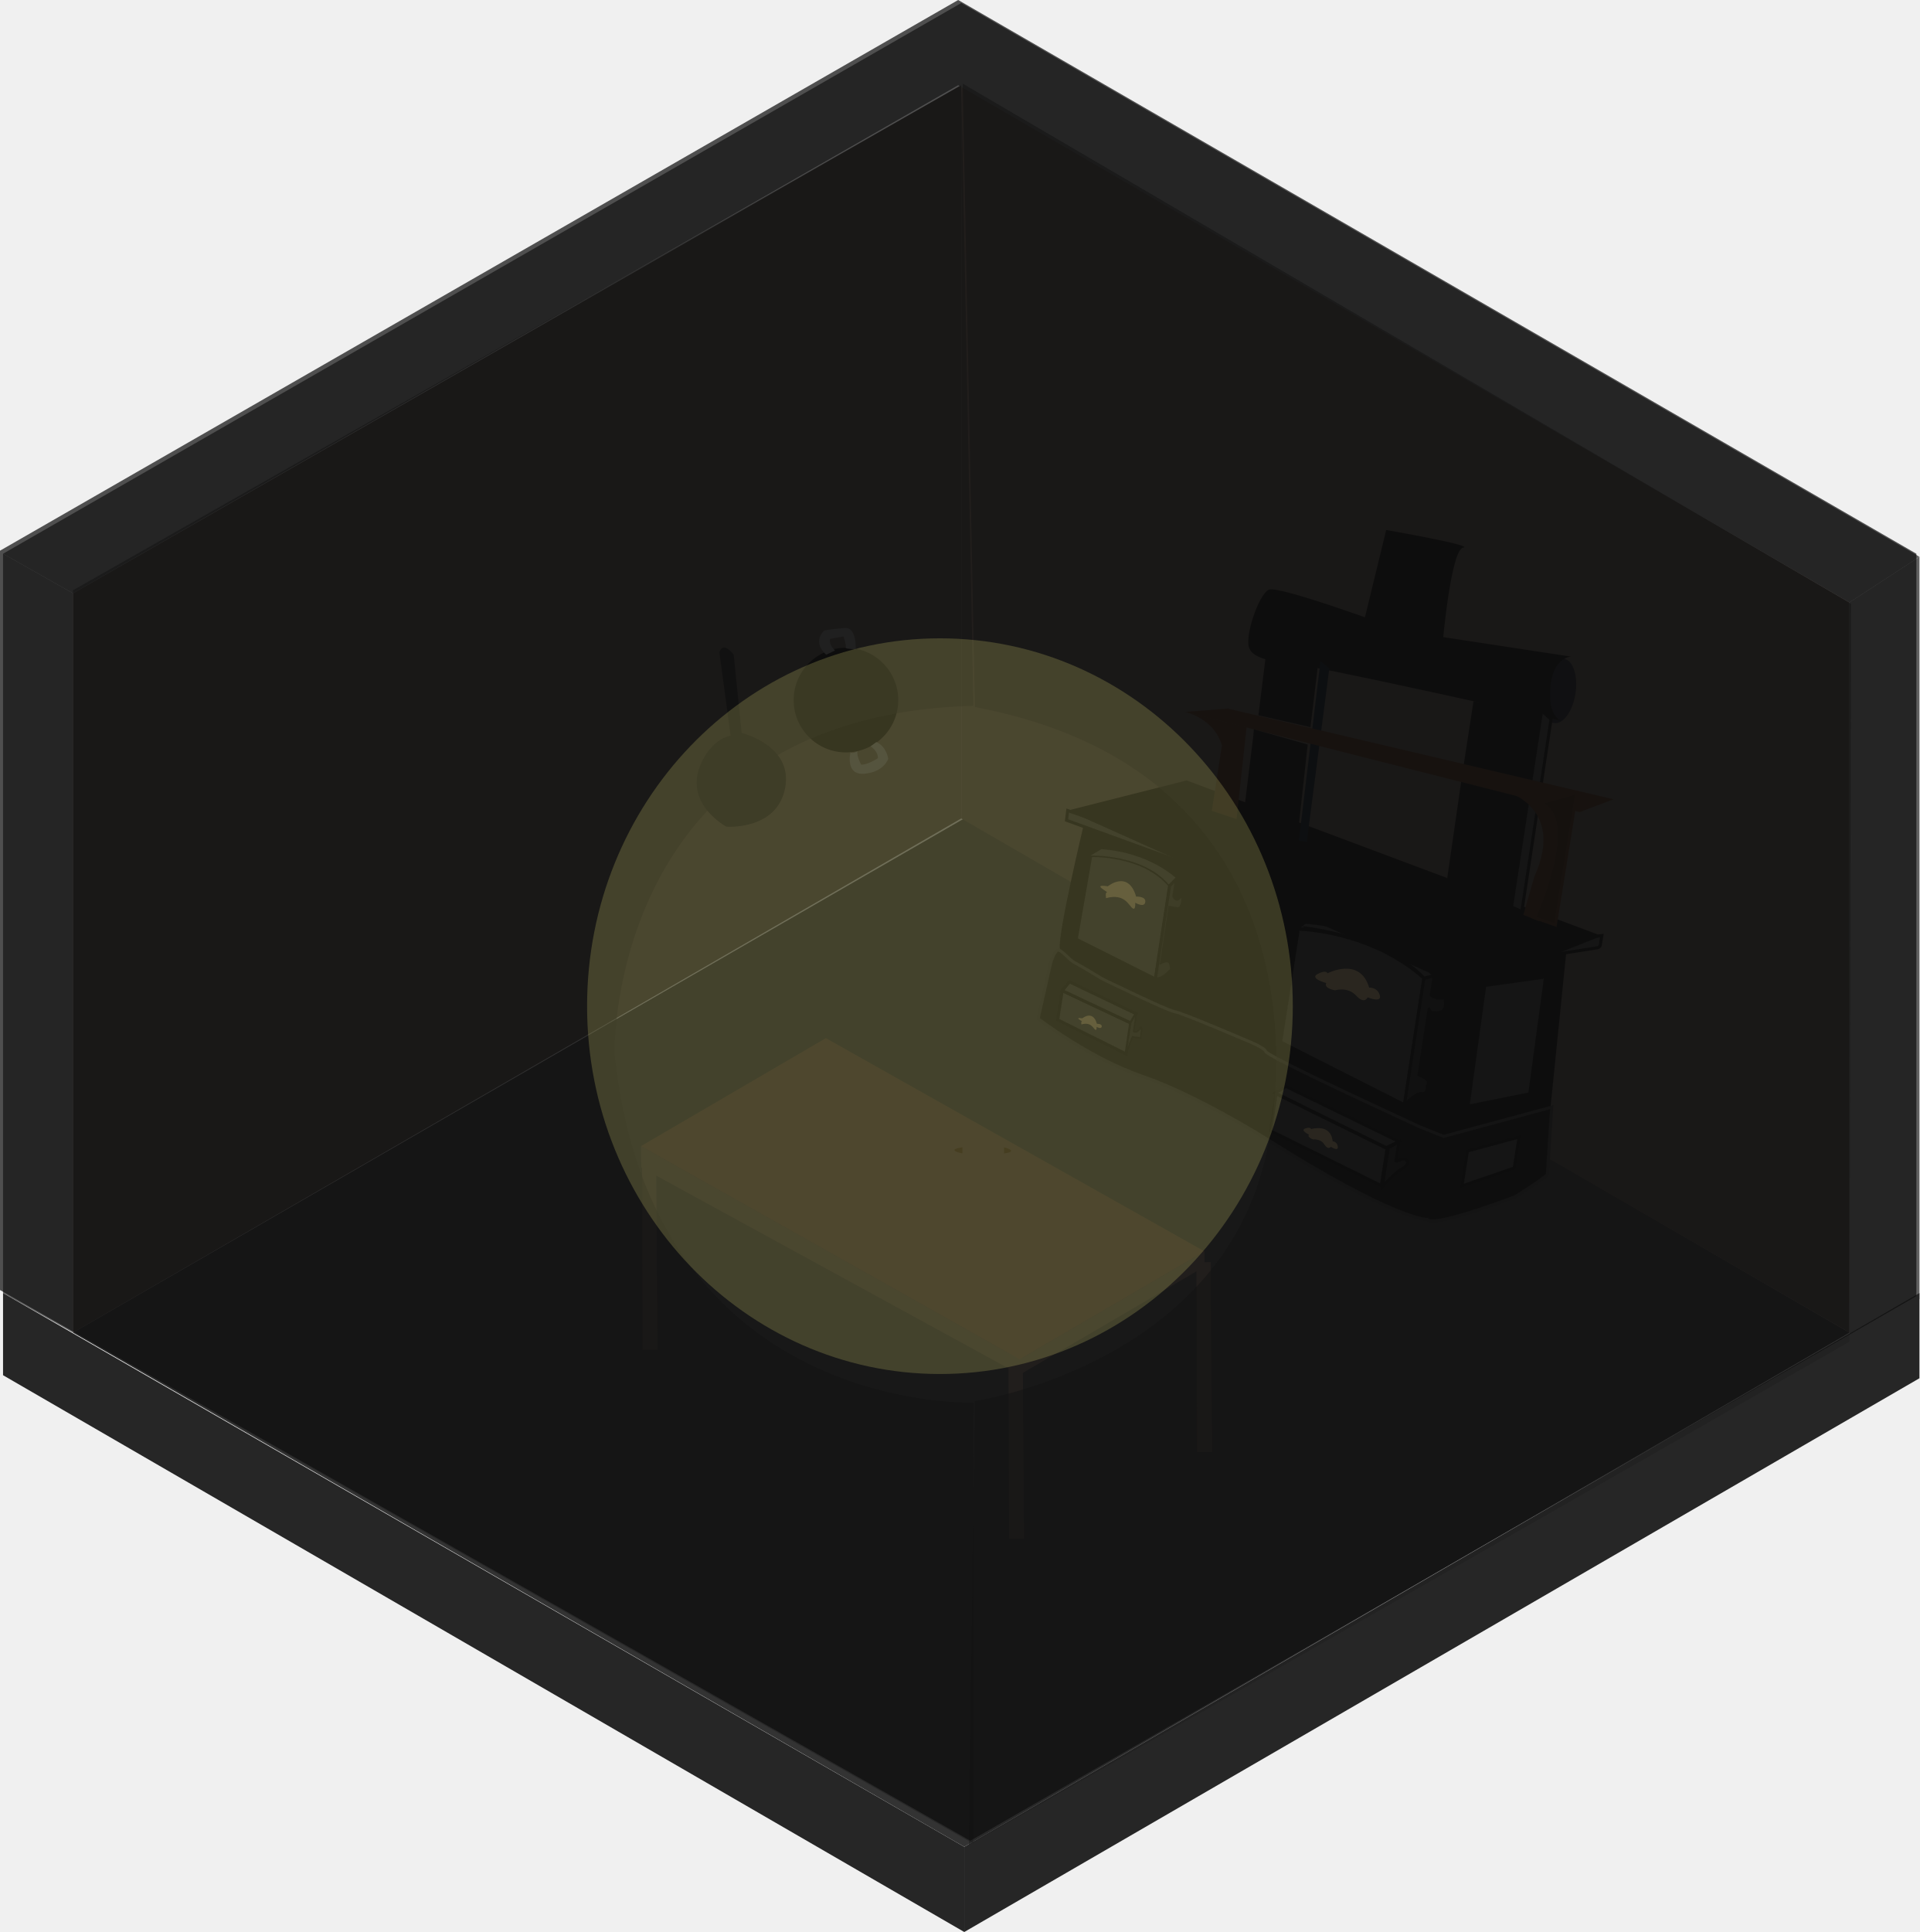
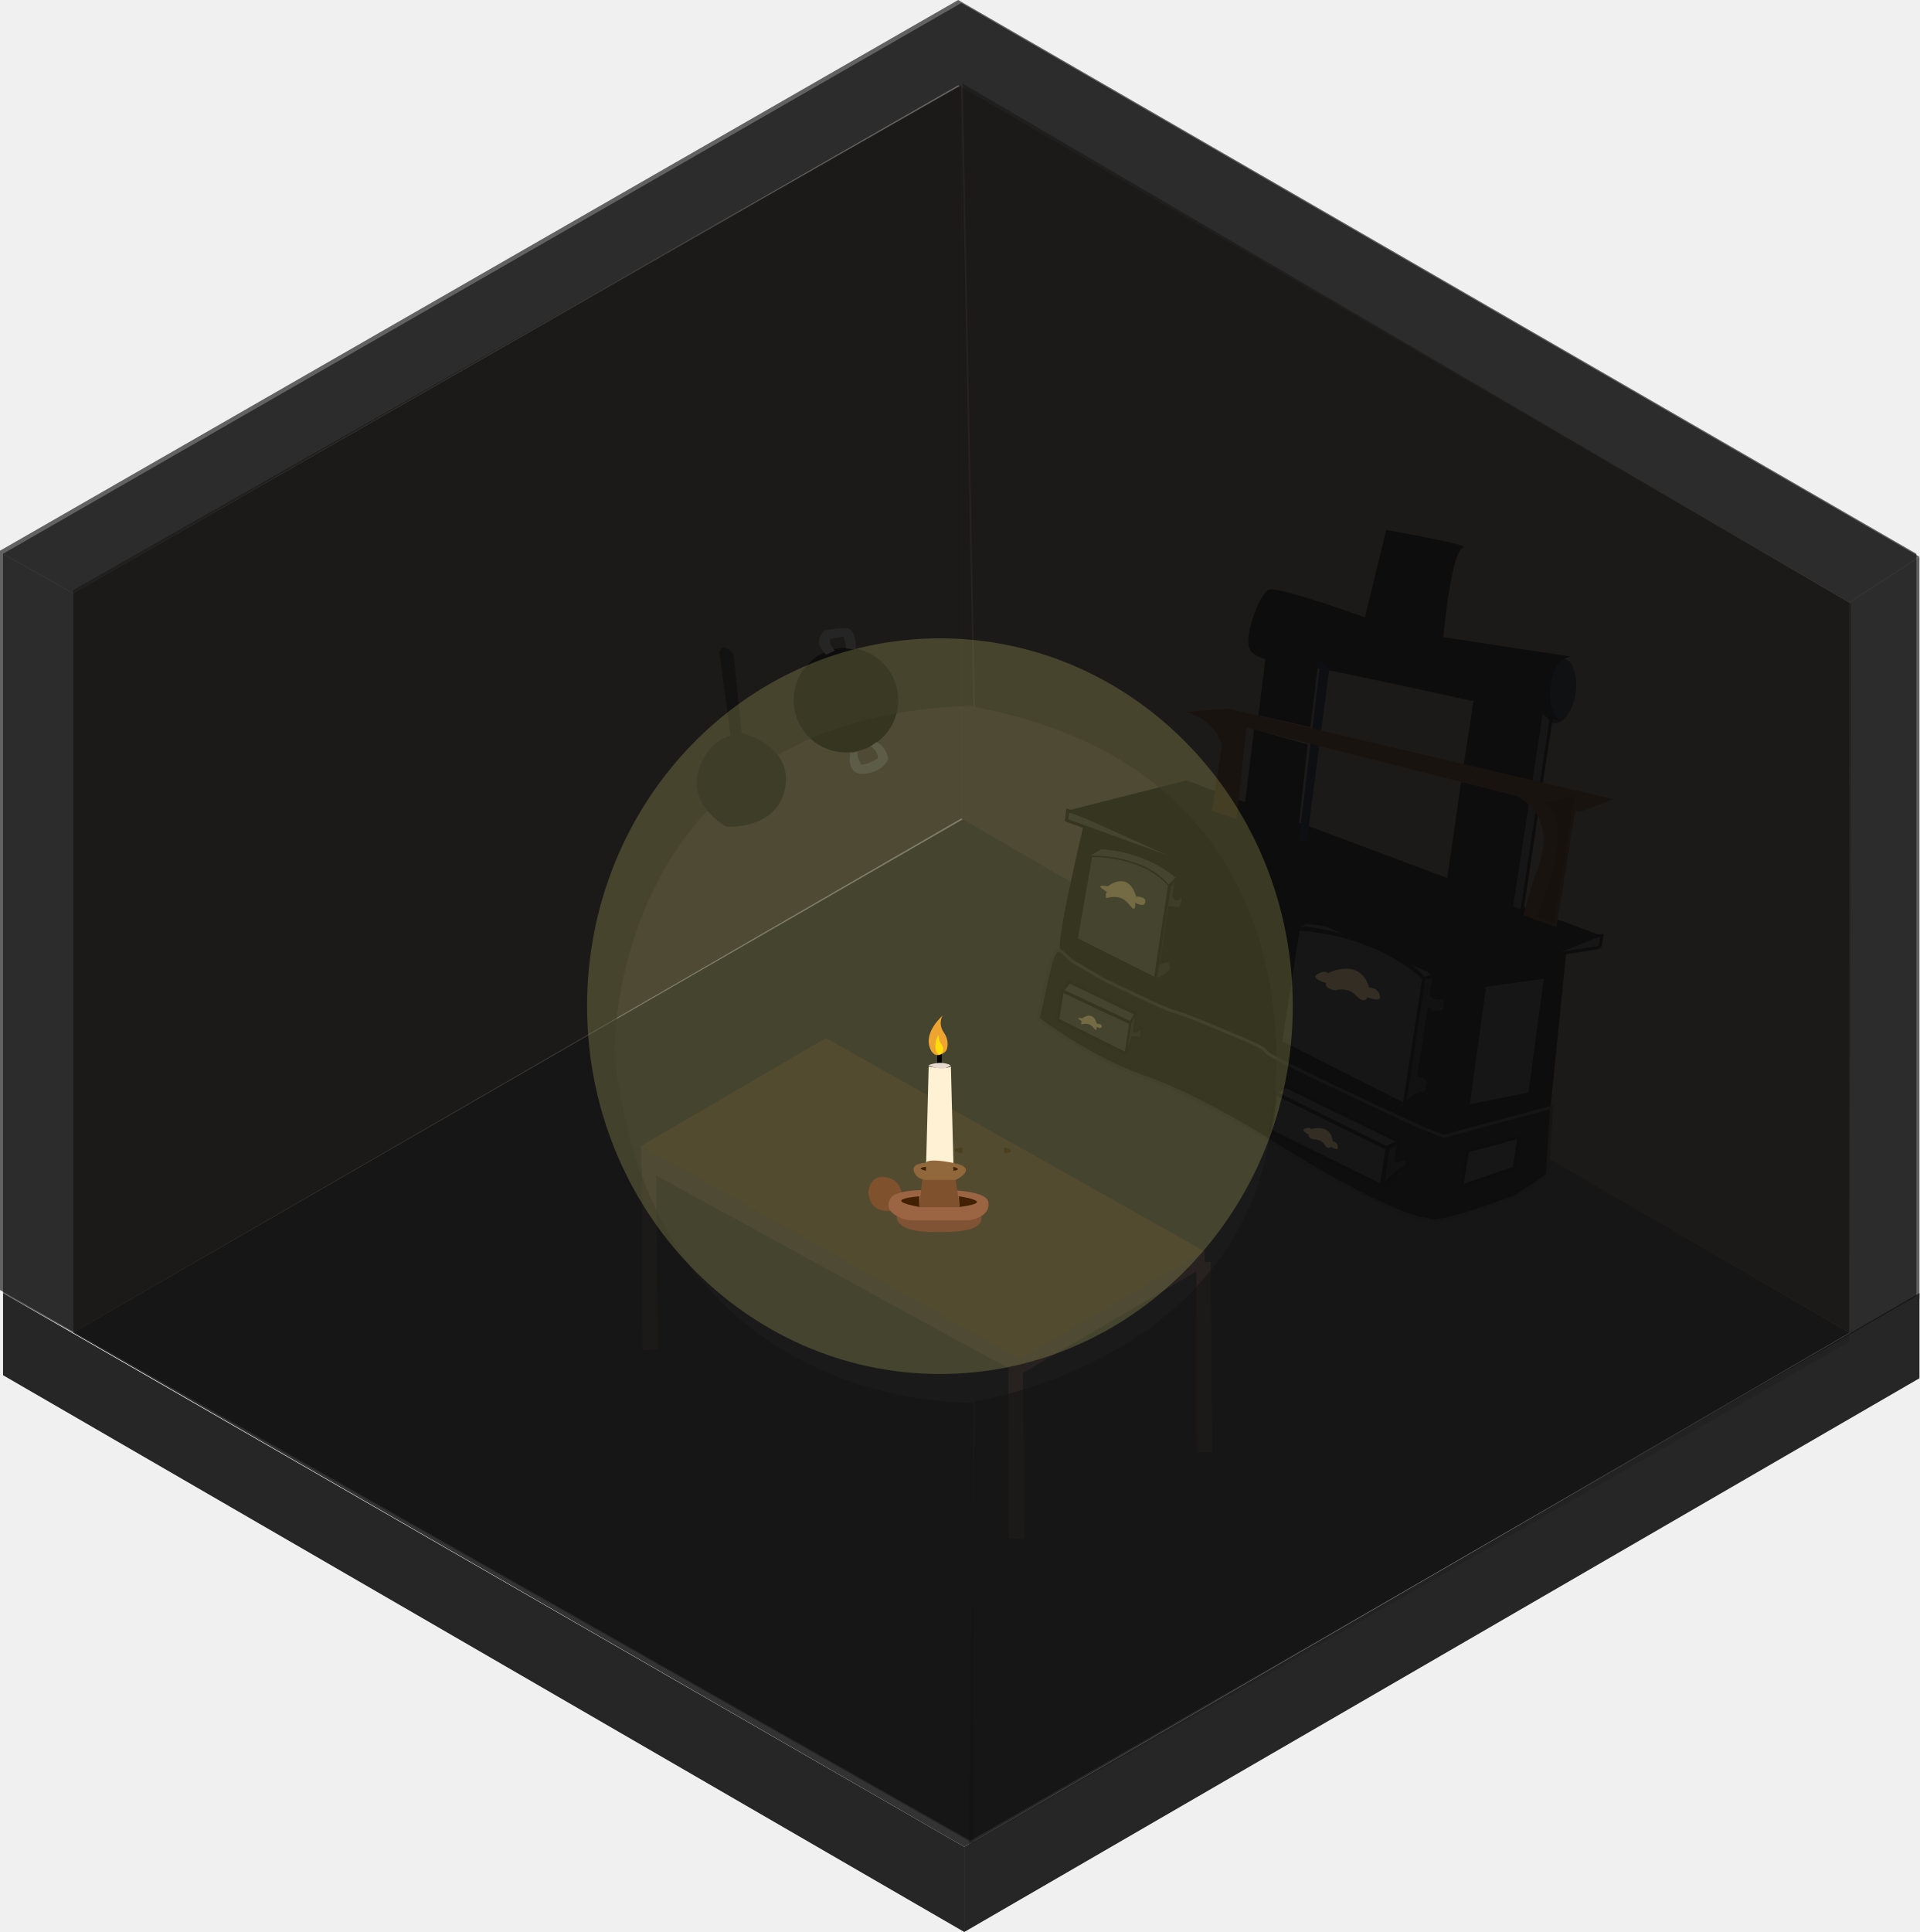
<svg xmlns="http://www.w3.org/2000/svg" version="1.1" x="0px" y="0px" viewBox="0 0 631 635" style="enable-background:new 0 0 631 635;" xml:space="preserve">
  <style type="text/css">
	.st0{fill:#534741;}
	.st1{fill:#333333;}
	.st2{fill:#606060;}
	.st3{fill:#262626;}
	.st4{fill:#604A3A;}
	.st5{fill:#070707;stroke:#2D2C2C;stroke-miterlimit:10;}
	.st6{fill:#333333;stroke:#000000;stroke-miterlimit:10;}
	.st7{fill:#1A1A1A;stroke:#000000;stroke-miterlimit:10;}
	.st8{fill:#CCB07B;}
	.st9{fill:none;stroke:#000000;stroke-miterlimit:10;}
	.st10{fill:#121422;}
	.st11{fill:#000D1A;}
	.st12{fill:#42210B;}
	.st13{fill:#331605;stroke:#42210B;stroke-miterlimit:10;}
	.st14{fill:#1A1A1A;stroke:#000000;stroke-width:0.5;stroke-miterlimit:10;}
	.st15{fill:#1A1A1A;}
	.st16{fill:#808080;}
	.st17{fill:#412102;}
	.st18{opacity:0.51;fill:#1E1E1E;}
- 	.st19{opacity:0.71;fill:#0C0C0C;}
+ 	.st19{opacity:0.62;fill:#0C0C0C;}
	.st20{opacity:0.2;fill:#EFEA7B;}
+ 	.st21{fill:#FFFFFF;stroke:#000000;stroke-miterlimit:10;}
+ 	.st22{fill:#EEA430;}
+ 	.st23{fill:#FFDC0B;}
+ 	.st24{fill:#FFF1D3;}
+ 	.st25{fill:#7F512D;}
+ 	.st26{fill:#815335;}
+ 	.st27{fill:#9B6442;}
+ 	.st28{fill:#90683C;}
+ 	.st29{fill:#E7D9D0;}
</style>
  <g id="scene">
    <polygon class="st0" points="24,195 24,438 316,269 316,28  " />
    <polygon class="st1" points="24,438 317,269 608,438 317,607  " />
    <g>
      <polygon class="st0" points="316,28 316,269 608,438 608,198   " />
      <polygon class="st2" points="1,182 1,425 24,438 24,195   " />
      <polygon class="st2" points="608,198 608,441 631,427 631,183   " />
      <polygon class="st2" points="1,182 24,195 315,28 608,198 631,183 316,1   " />
      <polygon class="st3" points="317,607 1,425 1,452 317,635   " />
      <polygon class="st3" points="317,607 317,635 631,453 631,425   " />
      <g>
        <polygon class="st0" points="331.5,443.3 331.7,505.8 336.7,505.8 336.2,443.3    " />
        <polygon class="st4" points="210.7,376.7 271.5,341.2 396,411.3 335.2,446.8    " />
        <polygon class="st0" points="396,411.3 396,416.3 335.3,451.8 210.8,383.7 210.7,376.7 335.2,446.8    " />
        <polygon class="st0" points="393.3,414.9 393.5,477.3 398.5,477.3 398,414.8    " />
        <polygon class="st0" points="211.1,381.2 211.2,443.7 216.2,443.6 215.7,381.2    " />
      </g>
      <g>
        <path d="M428.6,295.6l54.8,22.1l-8.6,56.2c0,0-53.2-23.8-59-28.6c-5.8-4.8-34.4-14.4-34.4-14.4s-32.5-14.1-33-19.4     c-0.5-5.3,7.7-39.7,7.7-39.7l30.3,9.5C386.4,281.2,425.9,296.4,428.6,295.6" />
        <polygon points="474.6,373.5 509.7,364.2 515,312 483.2,317.3    " />
        <path class="st5" d="M510.1,363.9l-1.4,22c-0.1,0.8-10.1,7.2-10.8,7.5c-5.5,2.1-26.8,9.9-28.7,7.4c0,0-10.5,0.4-54-27.2     c0,0-22.1-13.8-39.5-19.8c-17.4-5.9-34.4-19-34.4-19l4.1-18.3c0,0,1.3-4.4,2.6-4.2s3.4,3.1,5.3,4.1c1.8,0.9,9,5.3,9,5.3     s21.3,10.4,23.8,10.8c2.6,0.4,24,9.6,24,9.6s5.6,2.2,6,3.5c0.4,1.4,31.6,15.9,31.6,15.9l18.9,8.8l8,3.2L510.1,363.9z" />
        <path class="st6" d="M484.5,312.9l-0.8,5.1l41.5-6.5c0.4-0.1,0.8-0.4,0.9-0.9l0.5-3.1L484.5,312.9z" />
        <polygon class="st6" points="484.5,312.9 351,266.4 350.6,269.6 483.7,318    " />
        <path class="st6" d="M426.8,305.4c0,0,23.5,0.3,41.3,16.1l-5.7,37.1l-0.7,4.5l-40.7-20.6L426.8,305.4z" />
        <path class="st6" d="M468.1,321.5l3.4-0.8c0,0-12.7-15-42.4-17.6l-2.2,1.6C426.9,304.8,454.7,307.1,468.1,321.5z" />
        <path class="st7" d="M471.5,320.7l-1,6.4c0,0,1.7,1.6,4.5,0.7c0,0,0.8,3.4-0.7,4.5c-1.5,1.1-4.7,0.6-4.5-0.7     c0.2-1.3-3.3,21.7-3.3,21.7s4.4,1.3,2.7,3.7c0,0,0.2,2.7-1.7,2.4c-1.9-0.3-5.8,3.7-5.8,3.7l6.4-41.5L471.5,320.7z" />
        <path class="st8" d="M436.4,319.9c0,0,10.7-5.6,13.7,4.7c0,0,2.7-0.2,3.5,2.5s-4,0.7-4,0.7s-1,2.5-3.8-0.6     c-2.8-3-6.9-1.7-6.9-1.7s-3.8-0.6-2.9-2.4c0,0-5.7-1.5-2.8-3S436.4,319.9,436.4,319.9z" />
        <path class="st6" d="M358.6,281.2c0,0,17.1-0.7,26,9.9l-4.7,30.7l-26.1-13.1L358.6,281.2z" />
        <path class="st1" d="M384.5,291.1l2.3-2.3c0,0-8.5-8.5-24.7-9.7l-3.6,2.1C358.6,281.2,376.3,280.7,384.5,291.1z" />
        <path class="st7" d="M386.8,288.8l-0.9,5.8c0,0,0.9,1.8,1.9,0.3c1.7-2.4,1.3,4.1-0.6,3.8c-1.9-0.3-2.6-0.4-2.6-0.4l-2.7,17.9     c0,0,2.8-1.5,3.1,1.1c0.2,2.7,1.3,0.2-1,2.5c-2.3,2.3-4.2,2-4.2,2l4.7-30.7L386.8,288.8z" />
        <polygon points="526.5,307.6 482.3,325.3 351,266.4 390.1,256.5    " />
        <path d="M474.3,211c0,0,2.7-30.3,6.7-31c4-0.7-25.3-5.8-25.3-5.8l-8.9,36.6l9.8,8.7L474.3,211z" />
        <polygon points="502.7,260.5 480.7,254.5 475.4,291.2 496.9,298.1    " />
        <ellipse transform="matrix(0.1512 -0.9885 0.9885 0.1512 210.6181 699.3722)" class="st10" cx="512.5" cy="227" rx="10.7" ry="5.5" />
        <path d="M516.4,215.8l-46.6-7.1l-11.4,6.1c0,0,4-1.9-0.2-8.5c0,0-37.6-13.9-41-12.5c-3.5,1.4-8.5,16.6-6.3,19.6     c0,0,0.8,3.4,11.1,4.3c10.3,0.9,91.2,19.2,91.2,19.2s-4.4-1.3-3.5-11C510.4,216.2,516.4,215.8,516.4,215.8z" />
        <polygon points="481.2,251.3 484.4,230.5 506.8,233.6 504.4,257.5    " />
        <polygon class="st11" points="427,276.3 429.6,276.7 437,219.7 434.1,217.3    " />
        <polygon class="st6" points="496.9,298.1 500.3,299.6 509.9,236.4 506.8,233.6    " />
        <polygon class="st12" points="519.3,266.9 389.7,234 403.6,232.9 530.4,262.7    " />
        <path class="st12" d="M493.6,259.6c0,0,21.6,4.7,10.8,28.6l-3.6,12.5l5.2,2.1c0,0,14.1-24,5.8-37.7     C503.4,251.4,493.6,259.6,493.6,259.6z" />
        <path class="st13" d="M518.3,260.6l-7,43.4l-6.8-2.4c0,0,14.9-33,1.8-37.6L518.3,260.6z" />
        <path class="st12" d="M389.7,234c0,0,9.5,2.1,12,11l-3.3,21.5l8.1,2.7l3.3-30.2L389.7,234z" />
        <polygon points="416.4,213.3 413.7,235.1 430.8,239 433.6,215.9    " />
        <polygon points="412,242 408.6,269.6 426.5,275.5 429.9,244.7 412.2,239.7    " />
        <polygon class="st6" points="482.6,363.6 502.9,359.5 508.1,321.1 488.1,323.9    " />
        <polygon class="st6" points="482.4,378.3 480.6,389.8 497.8,383.9 499.4,373.7    " />
        <polygon class="st6" points="419.5,359.5 456,377.5 454.1,389.7 417.7,371.7    " />
        <polygon class="st6" points="455.7,377.2 459.9,375.2 422.8,357.1 419.2,359.2    " />
        <path class="st8" d="M364.2,291.3c0,0,6.7-5.5,9.3,3.4c0,0,3.3-0.2,3,1.8s-3.3,0.2-3.3,0.2s0.2,2.7-0.9,1.8     c-1.2-0.8-2.5-5-8.7-3.3c0,0-0.3-2,0.3-1.9C364.6,293.3,358.5,290.4,364.2,291.3z" />
        <path class="st7" d="M459.9,375.2l-0.9,5.8c0,0-0.8,1.2,1.3,0.2s3.7,1.2,0.9,2.8c-2.8,1.5-6.8,6.1-6.8,6.1l2-12.8L459.9,375.2z" />
        <polygon class="st6" points="349.2,325.6 347.7,335.2 370.2,346.4 371.7,336.2    " />
        <polygon class="st6" points="349.2,325.6 351.6,322.7 373.5,333.2 371.7,336.2    " />
        <path class="st14" d="M373.5,333.5l-0.8,5.4c0,0,0,0,0,0.1c0.2,0.1,1.2,0.6,2.1-1c0.9-1.7,0.2,2.7,0.2,3.2c0,0,0,0-0.1,0     l-2.5-0.4c0,0-0.1,0-0.1,0l-2,5c0,0.1-0.1,0-0.1,0l1.5-9.7c0,0,0,0,0,0l1.6-2.7C373.4,333.4,373.5,333.5,373.5,333.5z" />
        <path class="st8" d="M431,371.1c0,0,6.5-2,7.1,4c0,0,1.5,0.1,1.7,1.8s-2.3,0-2.3,0s-0.8,1.3-2.1-0.7c-1.2-2-3.7-1.7-3.7-1.7     s-2.1-0.7-1.4-1.6c0,0-3-1.4-1.2-2S431,371.1,431,371.1z" />
        <path class="st8" d="M355.8,334.7c0,0,3.5-2.9,4.8,1.8c0,0,1.7-0.1,1.6,0.9c-0.2,1-1.7,0.1-1.7,0.1s0.1,1.4-0.5,0.9     c-0.6-0.4-1.3-2.6-4.5-1.7c0,0-0.2-1,0.2-1C355.9,335.7,352.8,334.2,355.8,334.7z" />
      </g>
      <path class="st15" d="M236.5,214.5c0,0,0.8-4.2,4.7,0.7l2.6,25.7c0,0,17,4.1,14.3,18.1c-2.7,14-19.3,12.7-19.3,12.7    s-14.3-7.6-8.3-20.8c0,0,3.1-7.7,9.7-9.1L236.5,214.5z" />
      <circle cx="278.1" cy="230.1" r="17.2" />
      <path class="st16" d="M274.5,213.8c0,0-2.1-1.9-1.6-3.8l4.4-0.8c0,0,1,3,0.7,3.6c-0.4,0.5,3.3,0.6,3.3,0.6s0.5-7.3-3.6-7    c-4.1,0.3-6.7,0.8-6.7,0.8s-4.3,3.6,0.6,8L274.5,213.8z" />
      <path class="st16" d="M279.6,247.2c0,0-1.9,7.7,4.6,7.1s7.8-4.9,7.8-4.9s-0.5-4-3.9-5.5l-1.9,1.4c0,0,2.5,1.5,2.4,3.9    c0,0-3.5,2.3-5.5,2.1c0,0-1.6-2.8-1.2-4.4C282,247,279.9,247.9,279.6,247.2z" />
      <path class="st17" d="M316.4,377.1c0,0-5.9,0.7,0,2V377.1z" />
      <path class="st17" d="M330.1,377.1c0,0,5.2,1.3,0,2V377.1z" />
    </g>
  </g>
  <g id="morke">
    <path class="st18" d="M316.5,27.5l292,171L608,441L318.5,606.5l2-146c0,0,86.3-12.7,97.2-88.8c0,0,23.8-116.4-97.2-139.3   L316.5,27.5z" />
    <path class="st18" d="M316,28L24,194v244l296,168V461c0,0-106,4-118-115c0,0-2-111,118-114L316,28z" />
  </g>
  <g id="lyskeglestearin">
    <polygon class="st19" points="0,181 315,0 630,182 630,426 319,605 0,424  " />
    <ellipse class="st20" cx="309" cy="330.7" rx="116" ry="120.9" />
+     <polygon class="st21" points="309.1,348.8 309.1,346.6 308.6,346.6 308.6,349.2 309.1,349.2  " />
+     <path id="indre" class="st22" d="M309.9,333.8c0,0-6,5.1-4.3,10.3c0,0,1.1,4.6,4.9,1.8c0.5-0.4,0.8-0.9,0.9-1.5   c0.2-1.1,0.3-3.1-1.1-5C308.2,336.3,309.9,333.8,309.9,333.8z" />
+     <path id="ydre" class="st23" d="M308.6,346.6c0,0,2.6-0.4,0.9-3.4c0,0-0.9-0.9-0.9-2.6C308.6,338.9,306.1,344.9,308.6,346.6z" />
+     <path class="st24" d="M304.4,384.8l0.9-34.3c0,0,5.1,1.3,7.3,0l0.9,34.3C313.4,384.8,308.2,386.1,304.4,384.8z" />
+     <path class="st25" d="M296.3,391.9c0,0-0.1-4.1-5.2-5s-5.6,4.7-5.6,4.7s-0.4,6.9,7.3,6.4C292.8,398.1,296.4,395.6,296.3,391.9z" />
+     <path class="st26" d="M294.8,399.6c0,0-1.2,4.8,10.4,5.3c11.6,0.4,18.3-0.9,17.3-5.2C321.5,395.5,294.8,399.6,294.8,399.6z" />
+     <path class="st27" d="M302.2,391.2c0,0-7.7,0-9.4,2.6c-1.7,2.6,0,4.3,0,4.3s2.6,3,7.3,3c4.7,0,18.4,0,18.4,0s7.3-0.9,6.4-6   C324.1,389.9,302.2,391.2,302.2,391.2z" />
+     <polygon class="st25" points="303.3,386.7 302.2,396.8 315.5,396.8 314,386.7  " />
+     <path class="st28" d="M304.4,382.2c0,0-5.1,0-3.9,3c1.3,3,4.7,2.6,4.7,2.6h9c0,0,8.1-3.9-0.9-5.6   C304.4,380.5,304.4,382.2,304.4,382.2z" />
+     <path class="st17" d="M304.4,383.5c0,0-3.9,0.4,0,1.3V383.5z" />
+     <path class="st17" d="M313.4,383.5c0,0,3.4,0.9,0,1.3V383.5z" />
+     <path class="st17" d="M302.2,393.2c0,0-13.3,1,0,3.5V393.2z" />
+     <path class="st17" d="M315.2,393.2c0,0,13.2,1.8,0.3,3.5L315.2,393.2z" />
+     <path class="st29" d="M305.2,350.1c0,0,3.9-1.7,7.3,0C312.5,350.1,310.4,352.6,305.2,350.1z" />
  </g>
</svg>
